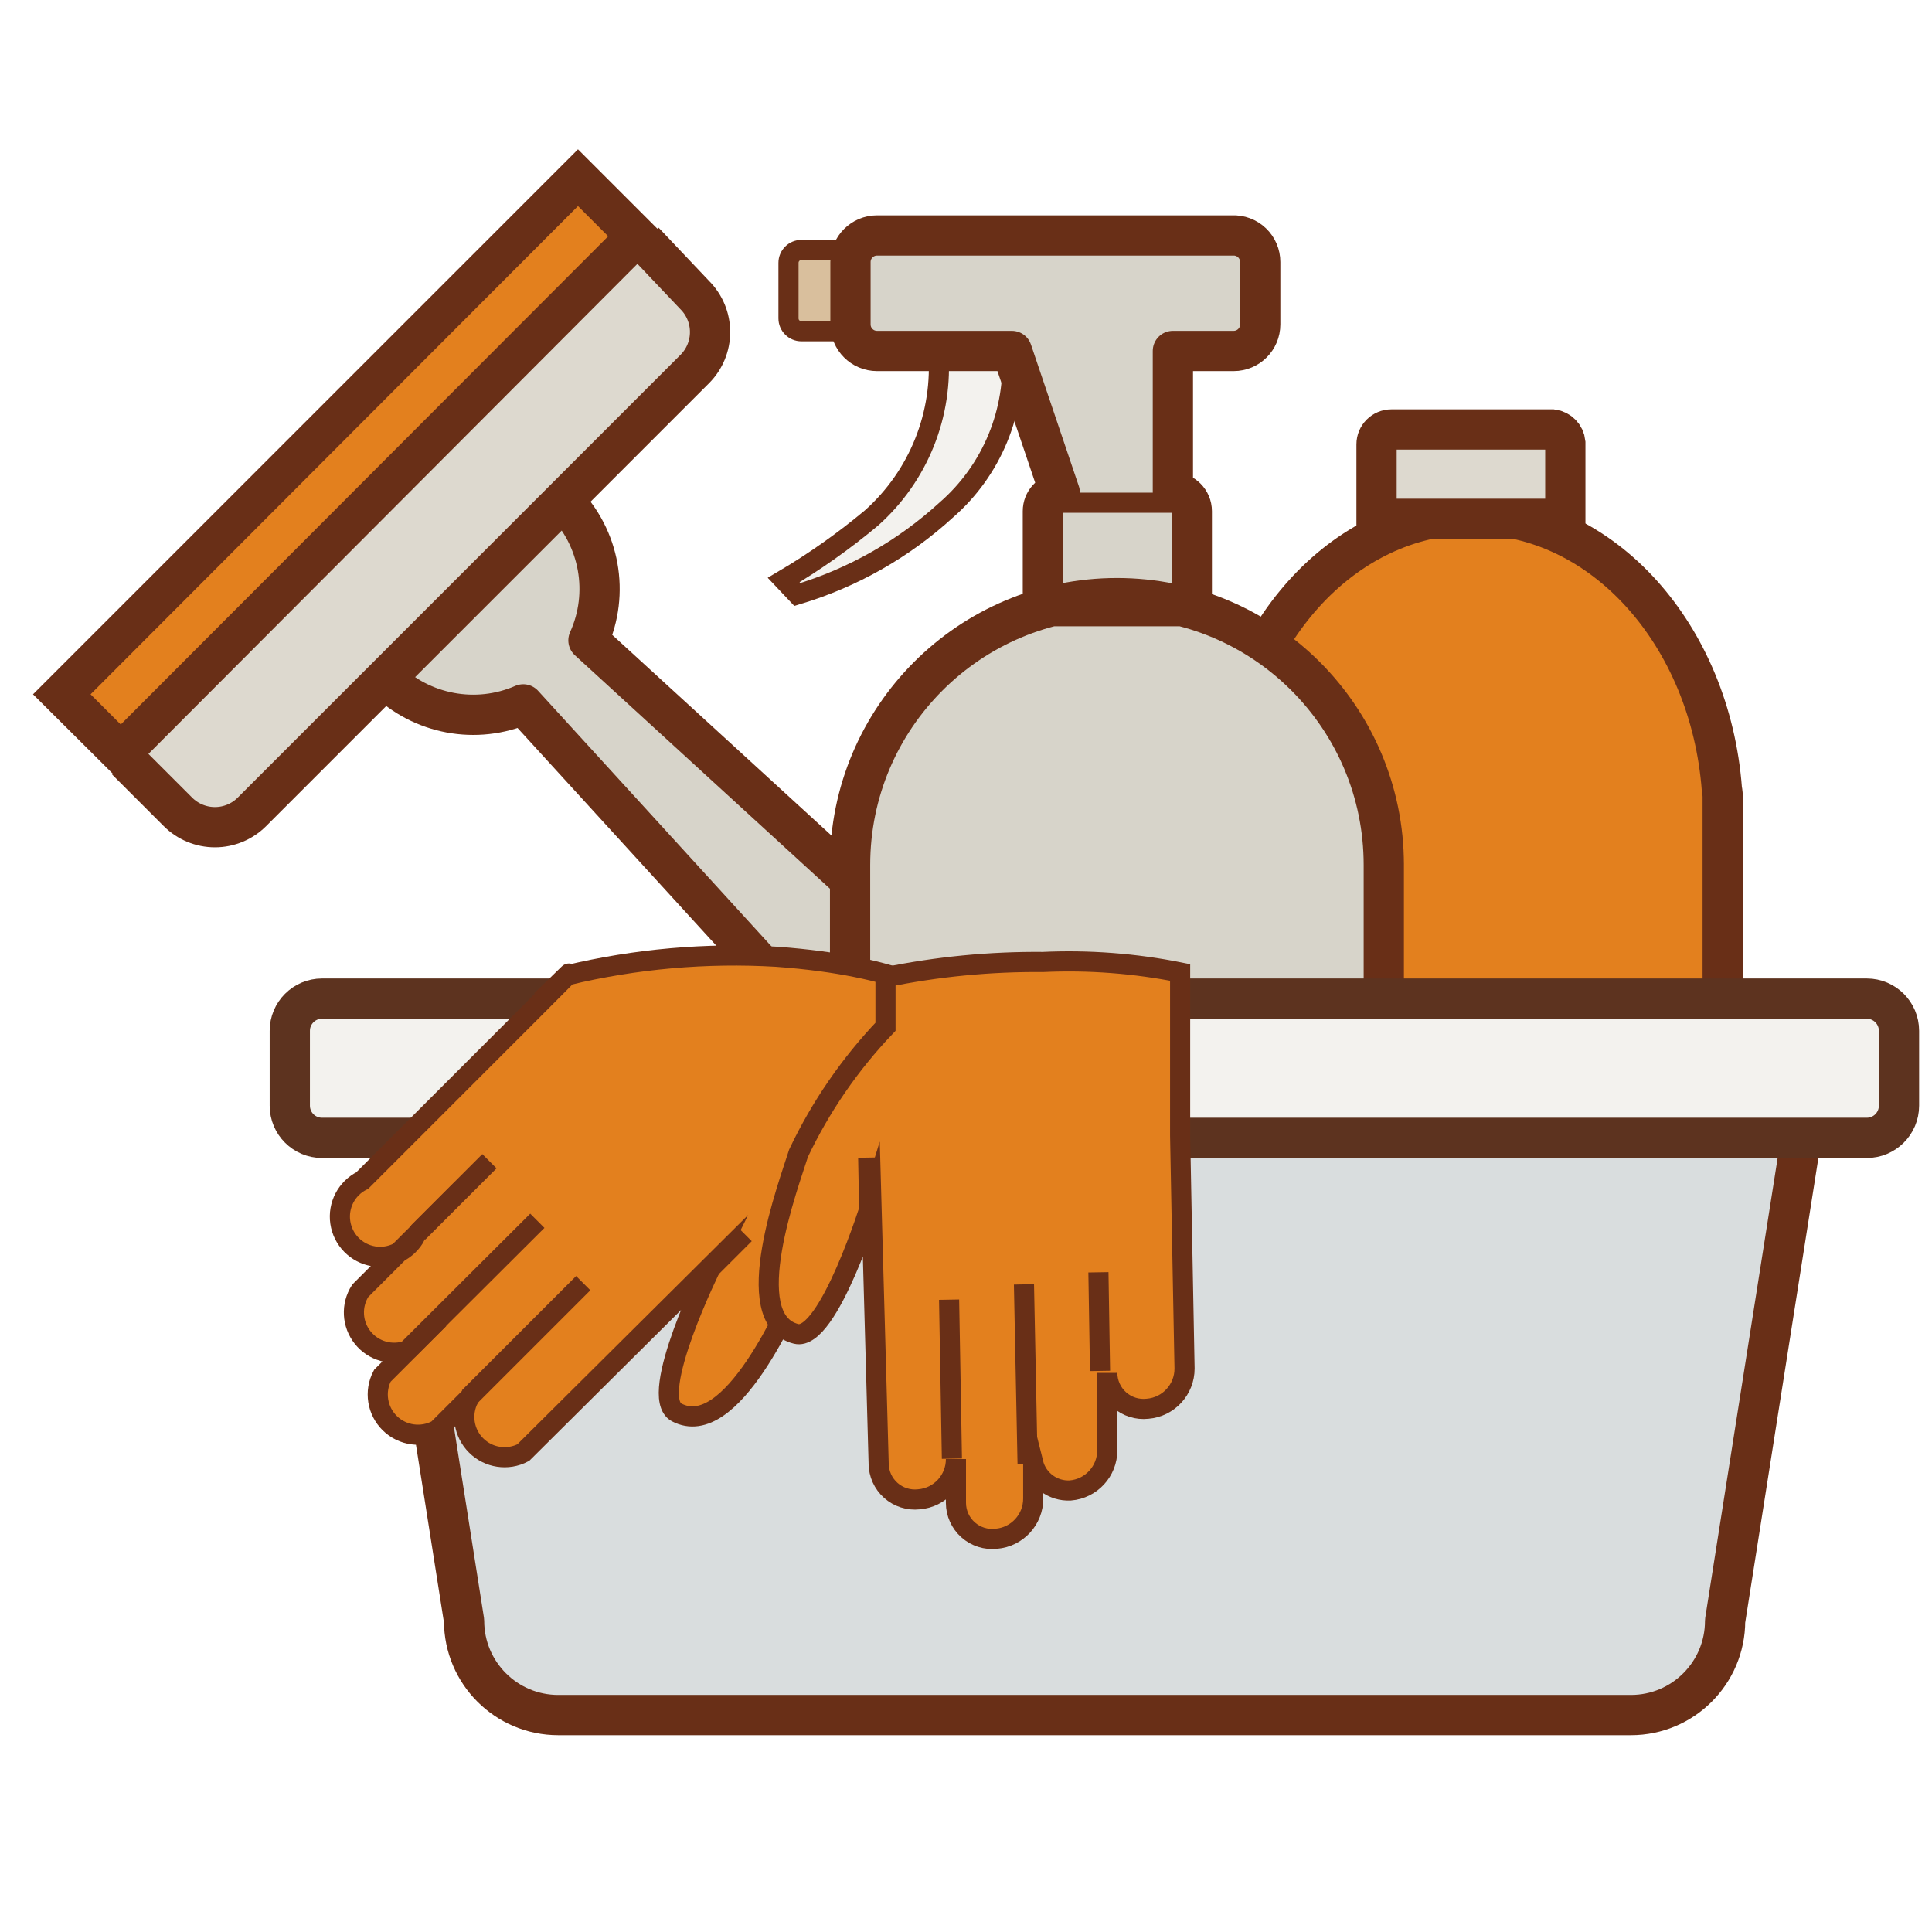
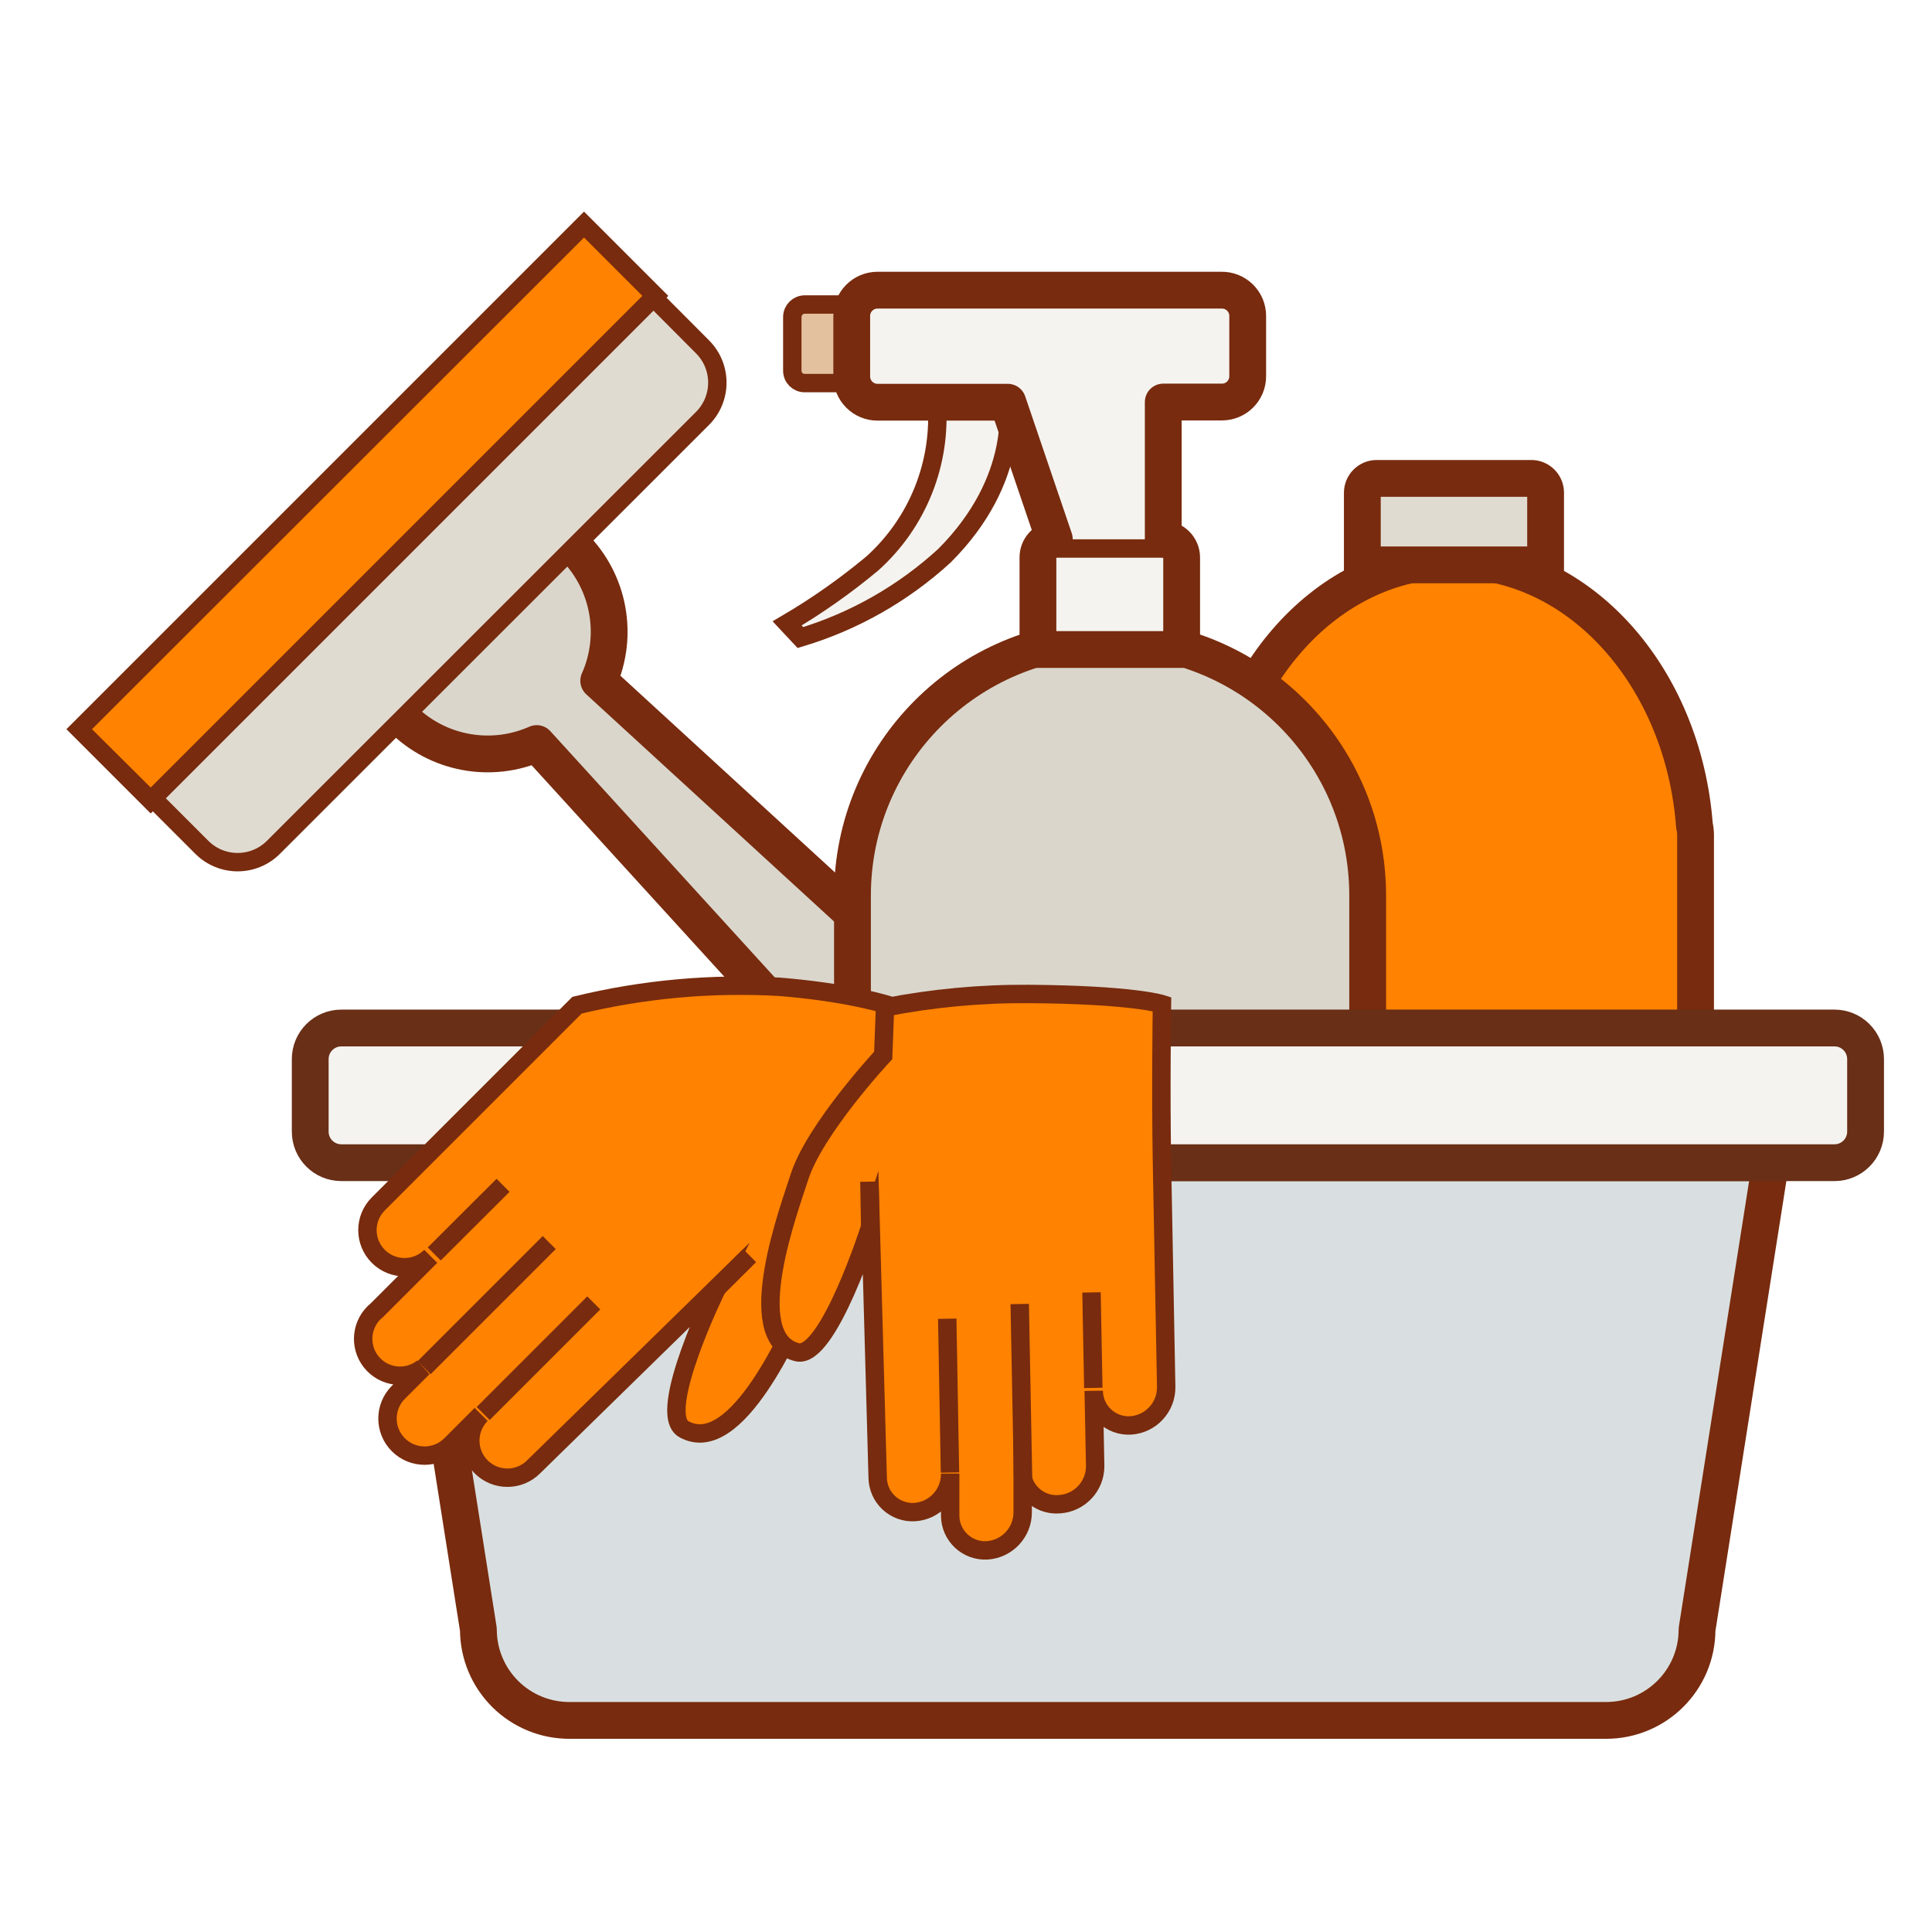
- <svg xmlns="http://www.w3.org/2000/svg" width="48" height="48" viewBox="0 0 48 48">
+ <svg xmlns="http://www.w3.org/2000/svg" width="105" height="105" viewBox="0 0 105 105">
  <g data-name="Слой 2">
    <g data-name="Слой 1">
-       <path fill="none" d="M0 0h48v48H0z" />
-       <path d="M9.57 16.86a3.11 3.11 0 0 0 3.43.64l10.6 11.61 2.6-2.6-11.58-10.6a3.1 3.1 0 0 0-.62-3.46" fill="#d7d4ca" stroke="#692f17" stroke-linecap="round" stroke-linejoin="round" fill-rule="evenodd" />
-       <path d="M3.14 18.89l1.28 1.28a1.3 1.3 0 0 0 1.84 0l11-11a1.3 1.3 0 0 0 0-1.84L16 6" fill="#ddd9cf" stroke="#692f17" stroke-linejoin="round" fill-rule="evenodd" />
-       <path fill="#e3801e" d="M1.516 17.256L14.35 4.422l1.457 1.456L2.973 18.712z" />
-       <path d="M14.36 5.12l.75.75L3 18l-.75-.75L14.36 5.12m0-1.41L.82 17.25 3 19.42 16.52 5.87l-2.16-2.16z" fill="#692f17" />
-       <path d="M42.78 19.61c-.29-3.83-2.95-6.83-6.19-6.83s-5.9 3-6.19 6.83a1 1 0 0 0 0 .23V32.5a1 1 0 0 0 1 1h10.4a1 1 0 0 0 1-1V19.84a1 1 0 0 0-.02-.23z" fill="#e3801e" stroke="#692f17" stroke-miterlimit="10" />
-       <path d="M38.57 10.67h-4a.37.37 0 0 0-.37.37v1.85h4.69V11a.37.37 0 0 0-.32-.33z" fill="#ddd9cf" stroke="#692f17" stroke-miterlimit="10" />
-       <path d="M23.31 8.72a5 5 0 0 1-1.66 4.15 16.41 16.41 0 0 1-2.18 1.54l.34.36a9.54 9.54 0 0 0 3.7-2.1 4.78 4.78 0 0 0 1.63-3.95z" fill="#f3f2ee" stroke="#692f17" stroke-miterlimit="10" stroke-width=".5" />
-       <rect x="19.59" y="6.21" width="2.3" height="2.02" rx=".32" ry=".32" fill="#d9bf9d" stroke="#692f17" stroke-miterlimit="10" stroke-width=".5" />
-       <path d="M34.38 21.45V32.4a2.75 2.75 0 0 1-2.75 2.75h-7.76a2.75 2.75 0 0 1-2.75-2.75V21.49a6.63 6.63 0 1 1 13.26 0v-.04zm-3.76-15.6h-8.83a.66.66 0 0 0-.66.66v1.55a.66.66 0 0 0 .66.66h3.35l1.19 3.52a.46.46 0 0 0-.42.46v2.36h3.7V12.7a.47.47 0 0 0-.47-.47V8.72h1.51a.66.66 0 0 0 .66-.66V6.51a.66.66 0 0 0-.69-.66z" fill="#d7d4ca" stroke="#692f17" stroke-linecap="round" stroke-linejoin="round" />
-       <path fill="#f3f2ee" stroke="#692f17" stroke-miterlimit="10" stroke-width=".5" d="M26.2 12.49h3.05" />
-       <path d="M9.64 28.27l1.89 12a2.34 2.34 0 0 0 2.34 2.34h26.65a2.34 2.34 0 0 0 2.34-2.34l1.89-12z" fill="#d9ddde" stroke="#692f17" stroke-linecap="round" stroke-linejoin="round" />
-       <rect x="7.2" y="24.81" width="39.98" height="3.46" rx=".8" ry=".8" fill="#f3f2ee" stroke="#5d331f" stroke-linecap="round" stroke-linejoin="round" />
-       <path d="M23.43 24.81L20.51 28a11.63 11.63 0 0 1-.58 3.76c-.34.7-1.76 4.05-3.12 3.33-.74-.4.88-3.66.88-3.66L13 36.09a1 1 0 0 1-1.35-1.35l-.78.78a1 1 0 0 1-1.37-1.34l.63-.63a1 1 0 0 1-1.18-1.48l1.38-1.38A1 1 0 1 1 9 29.33l4.16-4.16c1.29-1.29.93-.94.93-.94a17.8 17.8 0 0 1 5.2-.46c3.18.23 4.14 1.04 4.14 1.04z" fill="#e3801e" stroke="#692f17" stroke-miterlimit="10" stroke-width=".5" fill-rule="evenodd" />
-       <path fill="#e3801e" stroke="#692f17" stroke-miterlimit="10" stroke-width=".5" d="M11.65 34.72l2.84-2.84M10.13 33.54l3.22-3.21M10.39 30.62l1.77-1.77M17.36 31.8l1.14-1.14" />
-       <path d="M22 24.28v1.23a12 12 0 0 0-2.16 3.14c-.23.74-1.51 4.13-.06 4.49.8.2 1.87-3.26 1.87-3.26l.18 6.48a.9.9 0 0 0 1 .89 1 1 0 0 0 .92-1v1.09a.9.9 0 0 0 1 .89 1 1 0 0 0 .92-1v-.88a.9.9 0 0 0 .92.68 1 1 0 0 0 .92-1v-1.92a.9.9 0 0 0 1 .89 1 1 0 0 0 .92-1l-.11-5.79v-4.05a14.06 14.06 0 0 0-3.41-.26 18.61 18.61 0 0 0-3.91.38z" fill="#e3801e" stroke="#692f17" stroke-miterlimit="10" stroke-width=".5" fill-rule="evenodd" />
-       <path fill="#e3801e" stroke="#692f17" stroke-miterlimit="10" stroke-width=".5" d="M23.65 36.24l-.07-3.95M25.53 36.37l-.09-4.46M27.33 34.06l-.04-2.45M21.6 30.34l-.03-1.58" />
+       <path fill="none" d="M0 0h105v105H0z" />
+       <path d="M21.86 39.05a6.57 6.57 0 0 0 7.31 1.36L51.58 65l5.5-5.5L32.54 37a6.56 6.56 0 0 0-1.35-7.3" fill="#dad6cc" stroke="#782b0e" stroke-linecap="round" stroke-linejoin="round" stroke-width="2" fill-rule="evenodd" />
+       <path d="M8.27 43.35l2.7 2.7a2.75 2.75 0 0 0 3.89 0l23.32-23.31a2.75 2.75 0 0 0 0-3.89l-2.7-2.71" fill="#e0dbd1" stroke="#782b0e" stroke-linejoin="round" fill-rule="evenodd" />
+       <path fill="#ff8200" d="M4.316 39.64l27.421-27.422 3.875 3.875L8.191 43.514z" />
+       <path d="M31.74 12.91l3.17 3.17L8.19 42.8 5 39.63l26.74-26.72m0-1.41L3.61 39.63l4.58 4.58 28.13-28.13-4.58-4.58z" fill="#782b0e" />
+       <path d="M92.09 44.87c-.61-8.09-6.24-14.43-13.09-14.43s-12.47 6.34-13.09 14.43a2.13 2.13 0 0 0-.06.49v26.76A2.15 2.15 0 0 0 68 74.26h22a2.15 2.15 0 0 0 2.15-2.15V45.36a2.22 2.22 0 0 0-.06-.49z" fill="#ff8200" stroke="#782b0e" stroke-miterlimit="10" stroke-width="2" />
+       <path d="M83.18 26h-8.36a.78.78 0 0 0-.78.78v3.92H84v-3.95a.78.78 0 0 0-.82-.75z" fill="#e0dbd1" stroke="#782b0e" stroke-miterlimit="10" stroke-width="2" />
+       <path d="M50.91 21.85a10.65 10.65 0 0 1-3.51 8.78 34.69 34.69 0 0 1-4.62 3.25l.72.77a20.17 20.17 0 0 0 7.83-4.45c4.19-4.19 3.44-8.35 3.44-8.35z" fill="#f5f3ef" stroke="#782b0e" stroke-miterlimit="10" />
+       <path d="M43.73 16.55h3.52a.68.68 0 0 1 .68.68v2.92a.67.67 0 0 1-.67.67h-3.53a.67.67 0 0 1-.67-.67v-2.93a.68.68 0 0 1 .67-.67z" fill="#e4c19e" stroke="#782b0e" stroke-miterlimit="10" />
+       <path d="M74.33 48.67a14 14 0 1 0-28 0v23.25a5.82 5.82 0 0 0 5.82 5.82h16.37a5.82 5.82 0 0 0 5.81-5.82V48.84v-.09-.08z" fill="#dad6cc" stroke="#782b0e" stroke-linecap="round" stroke-linejoin="round" stroke-width="2" />
+       <path d="M66.38 15.77H47.69a1.4 1.4 0 0 0-1.4 1.4v3.29a1.4 1.4 0 0 0 1.4 1.4h7.08l2.53 7.44a1 1 0 0 0-.89 1v5h7.81v-5a1 1 0 0 0-1-1v-7.45h3.19a1.4 1.4 0 0 0 1.4-1.4v-3.28a1.4 1.4 0 0 0-1.43-1.4z" fill="#f5f3ef" stroke="#782b0e" stroke-linecap="round" stroke-linejoin="round" stroke-width="2" />
+       <path fill="#f5f3ef" stroke="#782b0e" stroke-miterlimit="10" d="M57.03 29.81h6.45" />
+       <path d="M22 63.19l4 25.37a4.94 4.94 0 0 0 5 4.94h56.29a4.94 4.94 0 0 0 4.94-4.94l4-25.37z" fill="#d9dfe0" stroke="#782b0e" stroke-linecap="round" stroke-linejoin="round" stroke-width="2" />
+       <rect x="16.86" y="55.87" width="84.53" height="7.32" rx="1.69" ry="1.69" fill="#f5f3ef" stroke="#692f17" stroke-linecap="round" stroke-linejoin="round" stroke-width="2" />
+       <path d="M51.17 55.87L45 62.68s0 5.47-1.22 8c-.73 1.48-3.73 8.57-6.6 7-1.58-.84 1.82-7.74 1.82-7.74l-10 9.78a2 2 0 0 1-2.85-2.85l-1.65 1.65a2 2 0 0 1-2.85-2.85l1.34-1.34a2 2 0 0 1-2.5-3.13l2.92-2.92a2 2 0 1 1-2.85-2.85l8.8-8.8 2-2a37.63 37.63 0 0 1 11-1c6.78.55 8.81 2.24 8.81 2.24z" fill="#ff8200" stroke="#782b0e" stroke-miterlimit="10" fill-rule="evenodd" />
+       <path fill="#ff8200" stroke="#782b0e" stroke-miterlimit="10" d="M26.26 76.82l6.01-6.01M23.05 74.33l6.8-6.8M23.6 68.15l3.74-3.73M38.33 70.64l2.41-2.4" />
+       <path d="M48.1 54.75l-.1 2.61s-3.73 4-4.56 6.63c-.49 1.56-3.2 8.73-.12 9.5 1.68.42 4-6.89 4-6.89l.38 13.71a1.9 1.9 0 0 0 2 1.87 2.07 2.07 0 0 0 1.94-2.09v2.3a1.9 1.9 0 0 0 2 1.87 2.07 2.07 0 0 0 1.94-2.09v-1.86a1.89 1.89 0 0 0 2 1.44 2.07 2.07 0 0 0 1.94-2.09l-.08-4.07a1.9 1.9 0 0 0 2 1.88 2.07 2.07 0 0 0 1.94-2.09l-.23-12.24c-.07-3.78 0-8.57 0-8.57s-1.57-.51-7.21-.55a39.35 39.35 0 0 0-7.84.73z" fill="#ff8200" stroke="#782b0e" stroke-miterlimit="10" fill-rule="evenodd" />
+       <path fill="#ff8200" stroke="#782b0e" stroke-miterlimit="10" d="M51.63 80.03l-.15-8.36M55.6 80.32l-.18-9.45M59.42 75.43l-.1-5.19M47.31 67.56l-.06-3.34" />
    </g>
  </g>
</svg>
